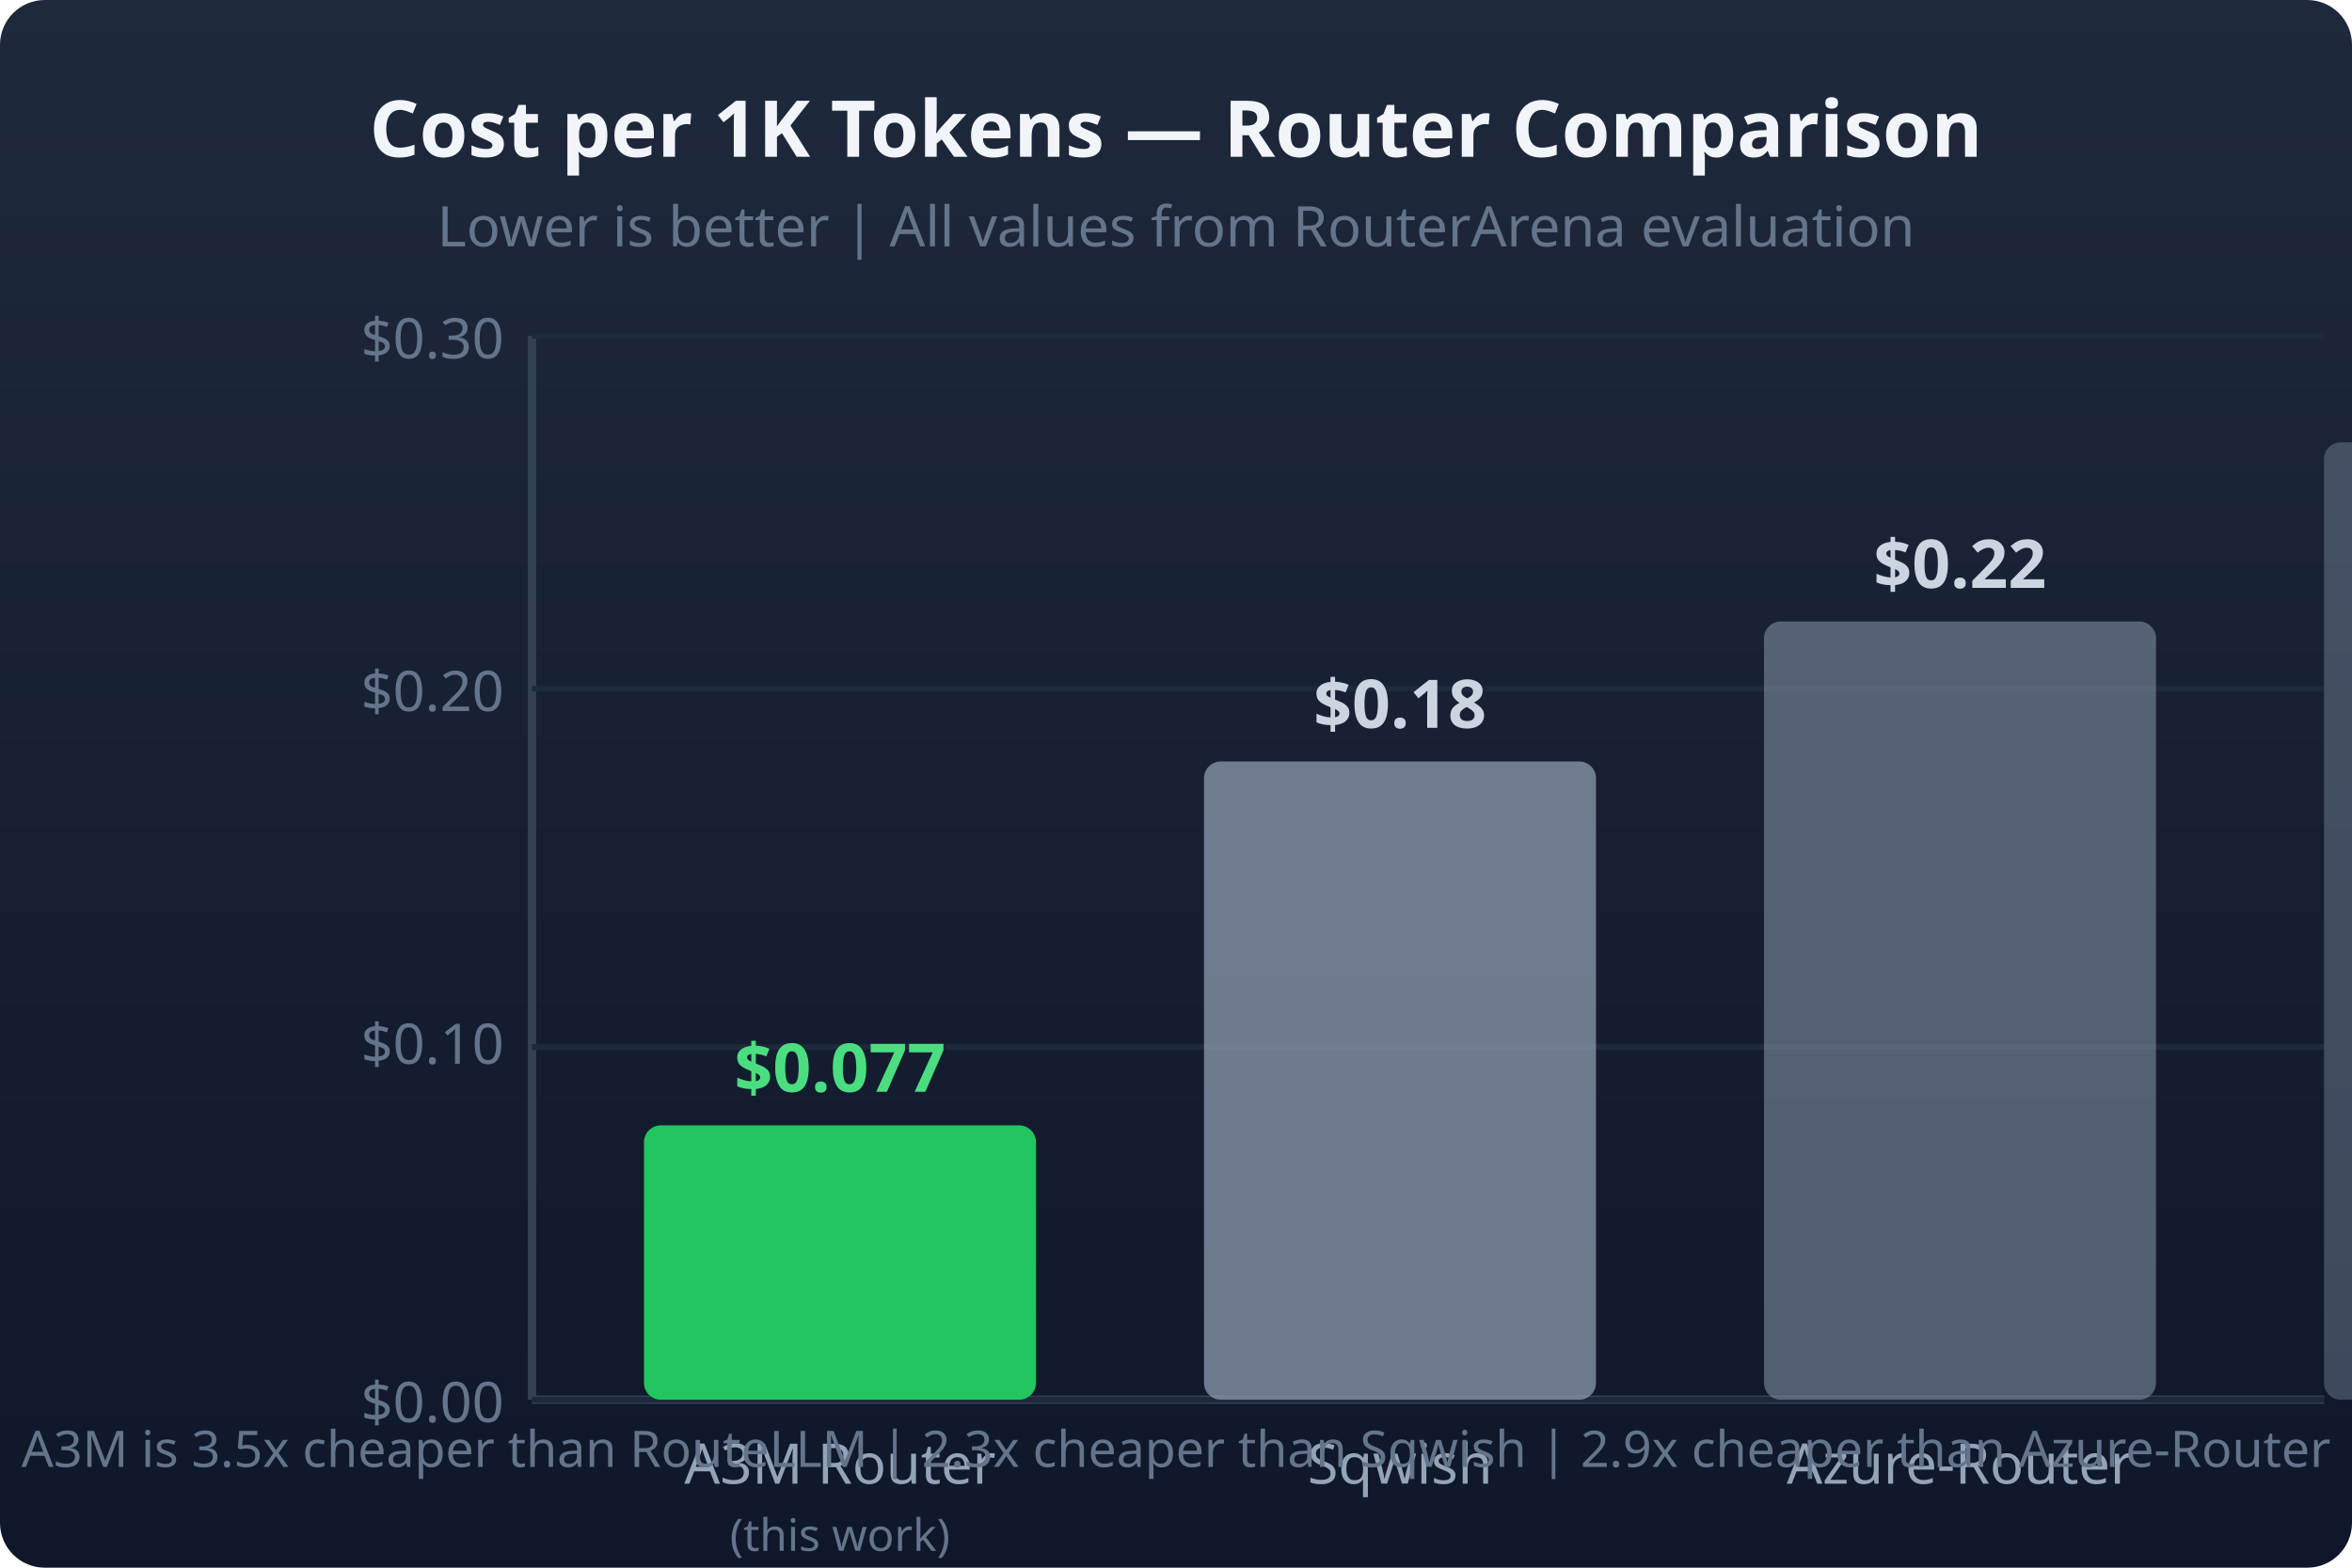
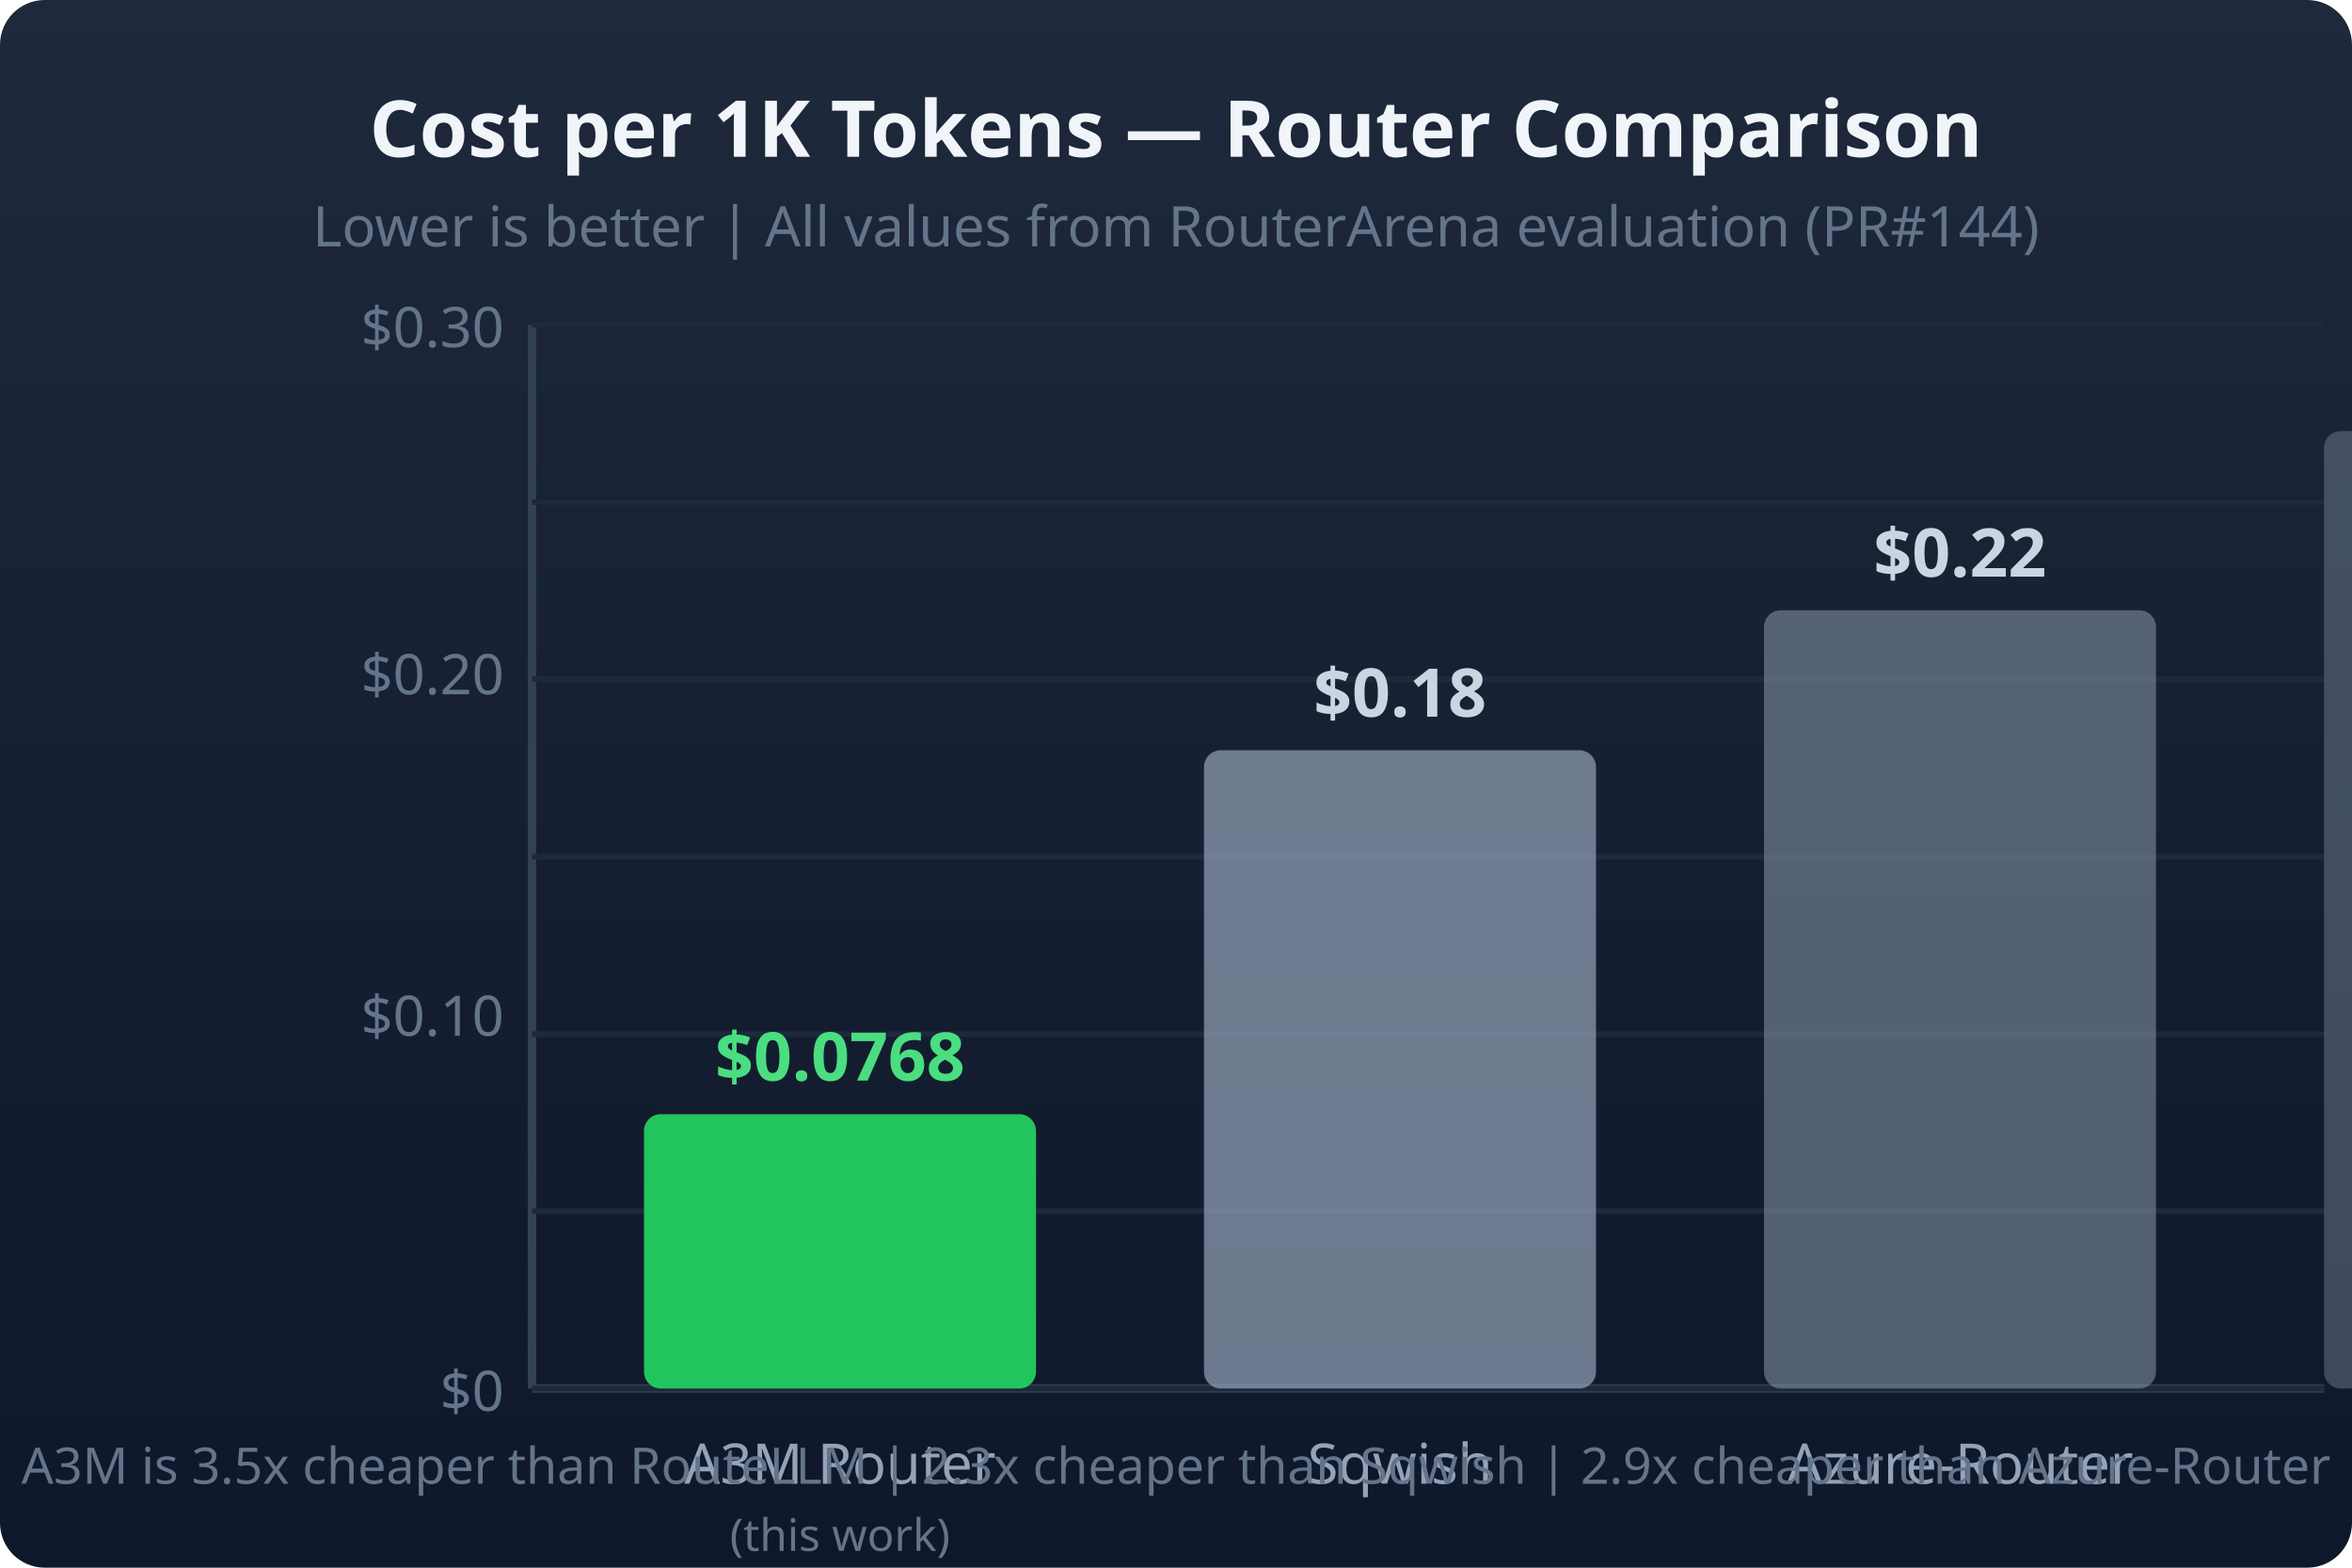
<svg xmlns="http://www.w3.org/2000/svg" viewBox="0 0 420 280" width="420" height="280">
  <defs>
    <linearGradient id="costBg" x1="0%" y1="0%" x2="0%" y2="100%">
      <stop offset="0%" stop-color="#1e293b" />
      <stop offset="100%" stop-color="#0f172a" />
    </linearGradient>
  </defs>
  <rect width="420" height="280" fill="url(#costBg)" rx="8" />
  <text x="210" y="28" text-anchor="middle" fill="#f1f5f9" font-family="system-ui,sans-serif" font-size="14" font-weight="600">Cost per 1K Tokens — Router Comparison</text>
-   <text x="210" y="44" text-anchor="middle" fill="#64748b" font-family="system-ui,sans-serif" font-size="10">Lower is better | All values from RouterArena evaluation</text>
-   <g transform="translate(55,60)">
+   <text x="210" y="44" text-anchor="middle" fill="#64748b" font-family="system-ui,sans-serif" font-size="10">Lower is better | All values from RouterArena evaluation (PR#144)</text>
+   <g transform="translate(55,58)">
    <line x1="40" y1="0" x2="40" y2="190" stroke="#334155" stroke-width="1.5" />
    <line x1="40" y1="190" x2="360" y2="190" stroke="#334155" stroke-width="1.5" />
    <g stroke="#1e293b" stroke-width="1">
      <line x1="40" y1="0" x2="360" y2="0" />
-       <line x1="40" y1="63" x2="360" y2="63" />
-       <line x1="40" y1="127" x2="360" y2="127" />
+       <line x1="40" y1="31.7" x2="360" y2="31.7" />
+       <line x1="40" y1="63.3" x2="360" y2="63.3" />
+       <line x1="40" y1="95" x2="360" y2="95" />
+       <line x1="40" y1="126.7" x2="360" y2="126.7" />
+       <line x1="40" y1="158.3" x2="360" y2="158.3" />
      <line x1="40" y1="190" x2="360" y2="190" />
    </g>
    <g fill="#64748b" font-family="system-ui,sans-serif" font-size="10" text-anchor="end">
      <text x="35" y="4">$0.30</text>
-       <text x="35" y="67">$0.20</text>
-       <text x="35" y="130">$0.10</text>
-       <text x="35" y="194">$0.00</text>
+       <text x="35" y="66">$0.20</text>
+       <text x="35" y="127">$0.10</text>
+       <text x="35" y="194">$0</text>
    </g>
    <rect x="60" y="141" width="70" height="49" fill="#22c55e" rx="3" />
-     <text x="95" y="135" text-anchor="middle" fill="#4ade80" font-family="system-ui,sans-serif" font-size="12" font-weight="600">$0.077</text>
-     <text x="95" y="205" text-anchor="middle" fill="#94a3b8" font-family="system-ui,sans-serif" font-size="10">A3M Router</text>
-     <text x="95" y="217" text-anchor="middle" fill="#64748b" font-family="system-ui,sans-serif" font-size="8">(this work)</text>
+     <text x="95" y="135" text-anchor="middle" fill="#4ade80" font-family="system-ui,sans-serif" font-size="12" font-weight="600">$0.0768</text>
+     <text x="95" y="207" text-anchor="middle" fill="#94a3b8" font-family="system-ui,sans-serif" font-size="10">A3M Router</text>
+     <text x="95" y="219" text-anchor="middle" fill="#64748b" font-family="system-ui,sans-serif" font-size="8">(this work)</text>
    <rect x="160" y="76" width="70" height="114" fill="#94a3b8" rx="3" opacity="0.7" />
    <text x="195" y="70" text-anchor="middle" fill="#cbd5e1" font-family="system-ui,sans-serif" font-size="12" font-weight="600">$0.18</text>
-     <text x="195" y="205" text-anchor="middle" fill="#94a3b8" font-family="system-ui,sans-serif" font-size="10">Sqwish</text>
+     <text x="195" y="207" text-anchor="middle" fill="#94a3b8" font-family="system-ui,sans-serif" font-size="10">Sqwish</text>
    <rect x="260" y="51" width="70" height="139" fill="#94a3b8" rx="3" opacity="0.5" />
    <text x="295" y="45" text-anchor="middle" fill="#cbd5e1" font-family="system-ui,sans-serif" font-size="12" font-weight="600">$0.22</text>
-     <text x="295" y="205" text-anchor="middle" fill="#94a3b8" font-family="system-ui,sans-serif" font-size="10">Azure-Router</text>
+     <text x="295" y="207" text-anchor="middle" fill="#94a3b8" font-family="system-ui,sans-serif" font-size="10">Azure-Router</text>
    <rect x="360" y="19" width="70" height="171" fill="#94a3b8" rx="3" opacity="0.35" />
    <text x="395" y="13" text-anchor="middle" fill="#94a3b8" font-family="system-ui,sans-serif" font-size="12" font-weight="600">$0.27</text>
-     <text x="395" y="205" text-anchor="middle" fill="#94a3b8" font-family="system-ui,sans-serif" font-size="10">RouteLLM</text>
+     <text x="395" y="207" text-anchor="middle" fill="#94a3b8" font-family="system-ui,sans-serif" font-size="10">RouteLLM</text>
  </g>
-   <text x="210" y="262" text-anchor="middle" fill="#64748b" font-family="system-ui,sans-serif" font-size="9">A3M is 3.5x cheaper than RouteLLM | 2.3x cheaper than Sqwish | 2.9x cheaper than Azure-Router</text>
+   <text x="210" y="265" text-anchor="middle" fill="#64748b" font-family="system-ui,sans-serif" font-size="9">A3M is 3.5x cheaper than RouteLLM | 2.3x cheaper than Sqwish | 2.9x cheaper than Azure-Router</text>
</svg>
